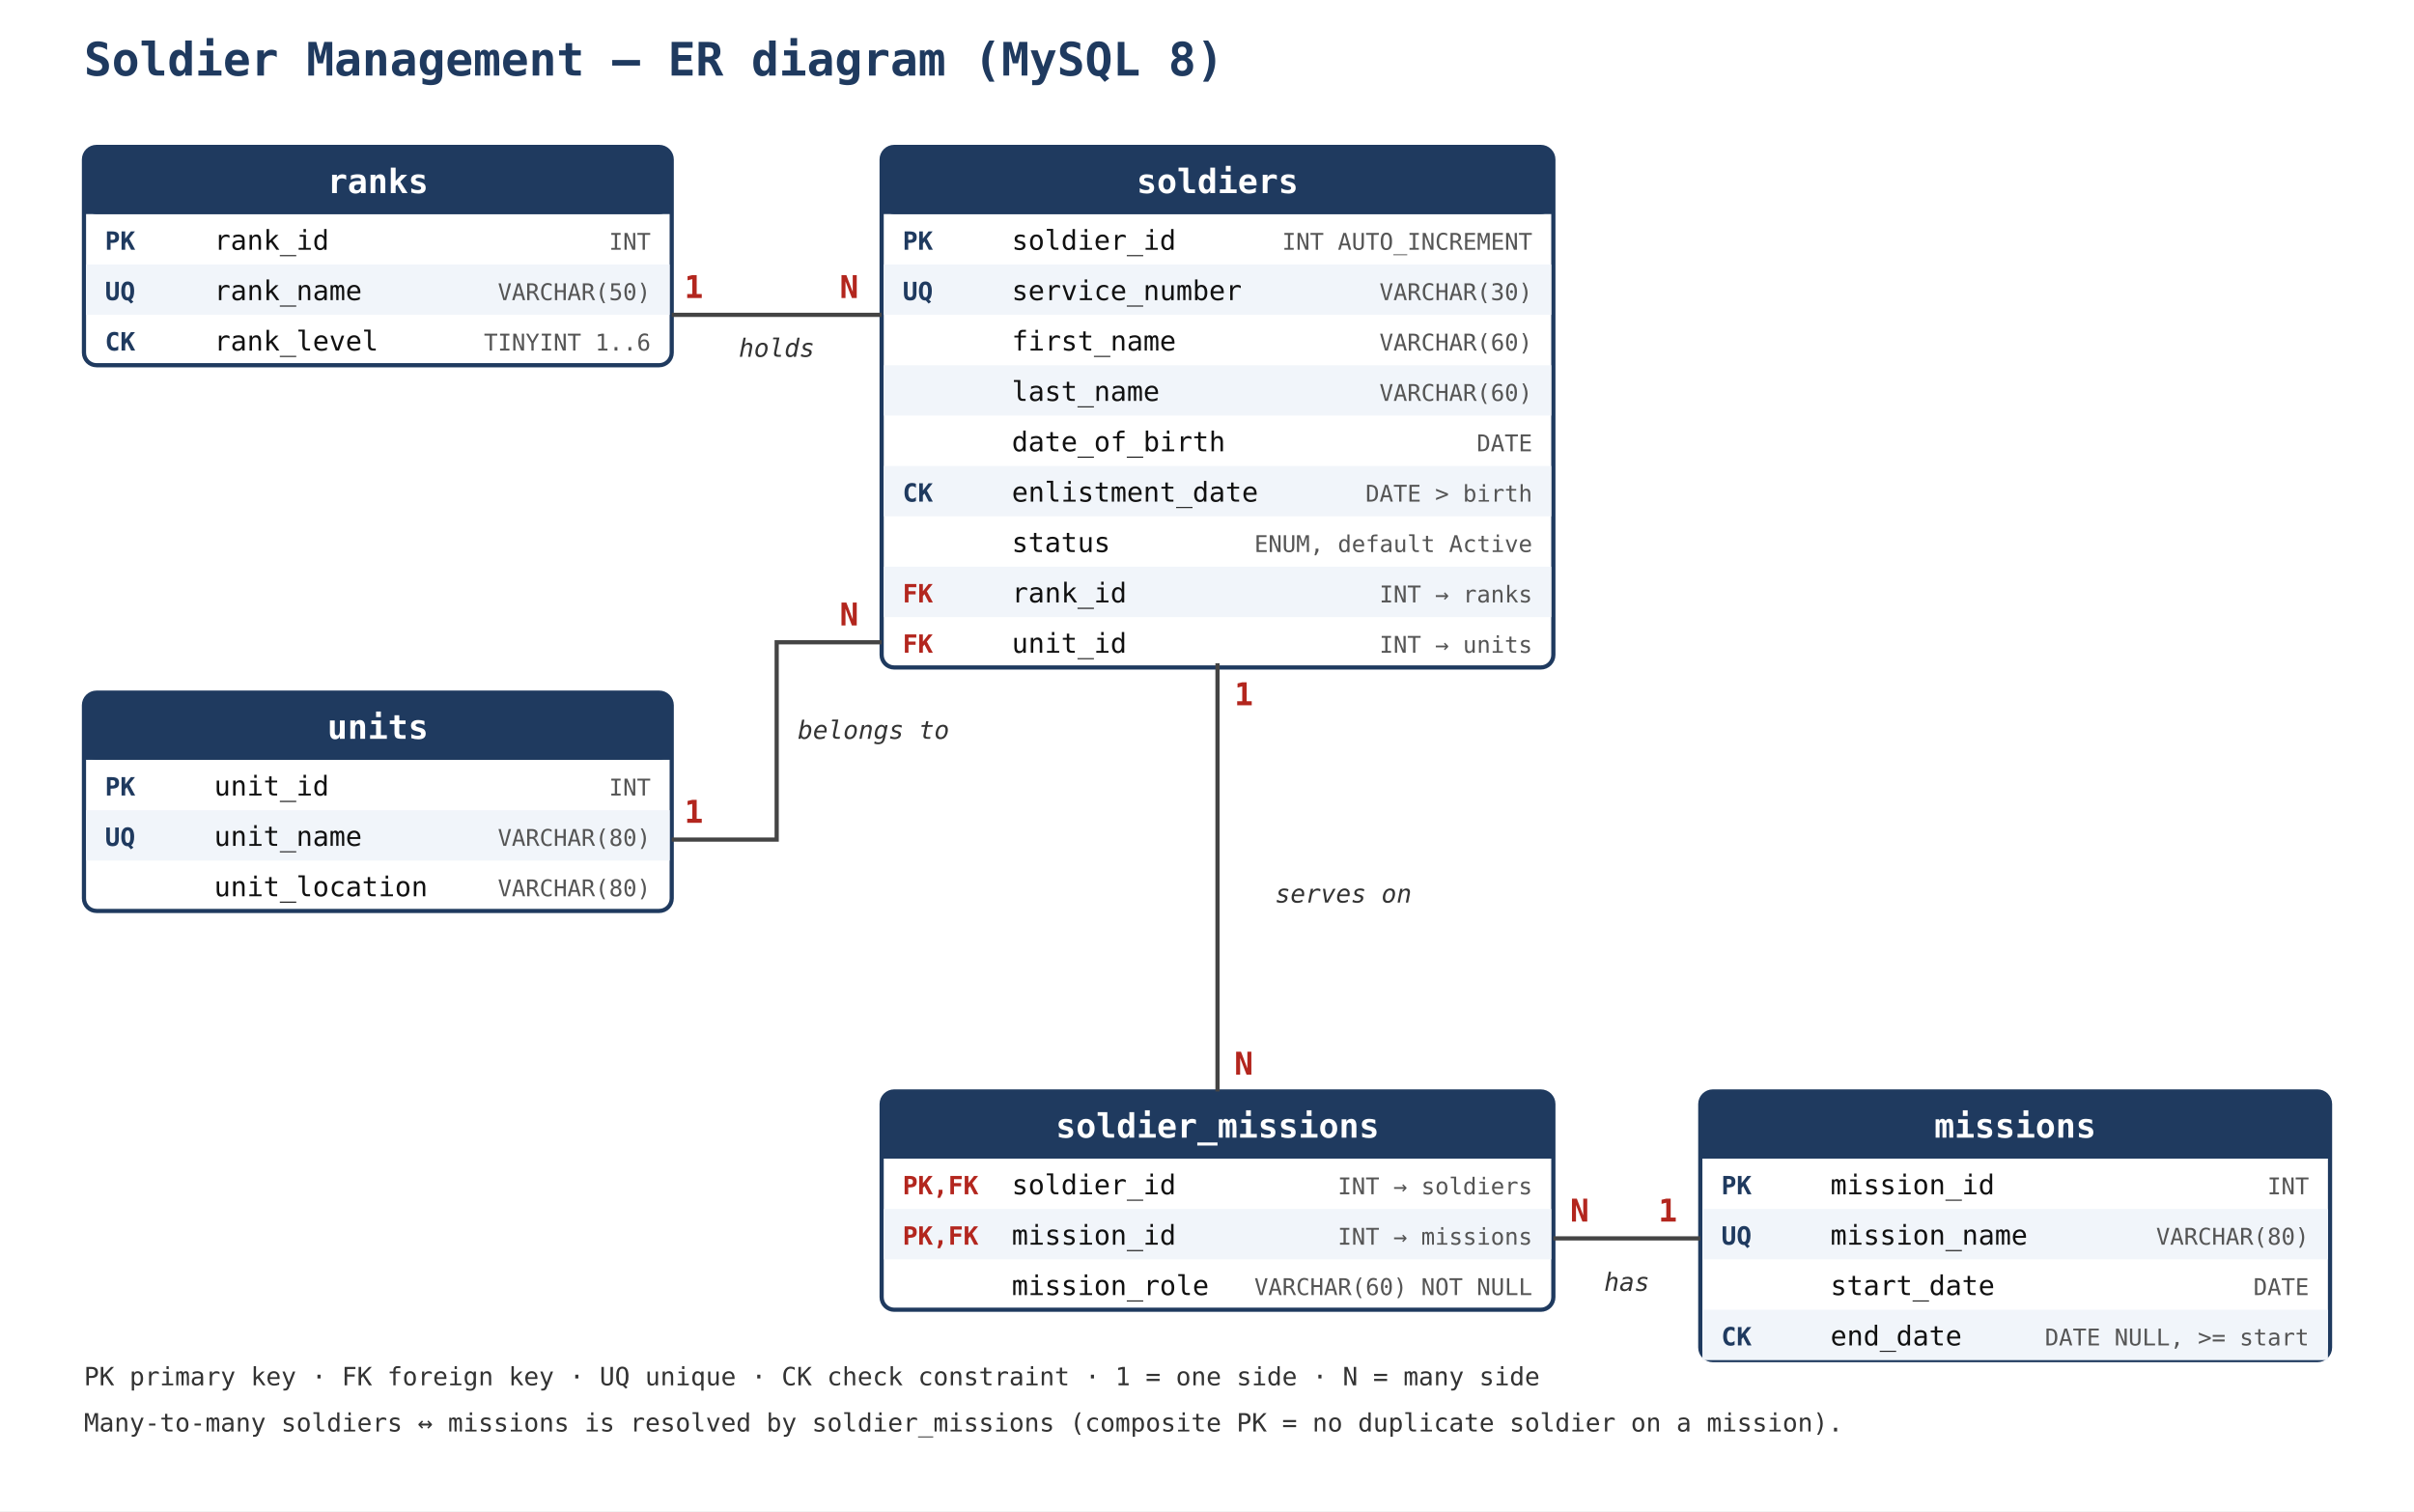
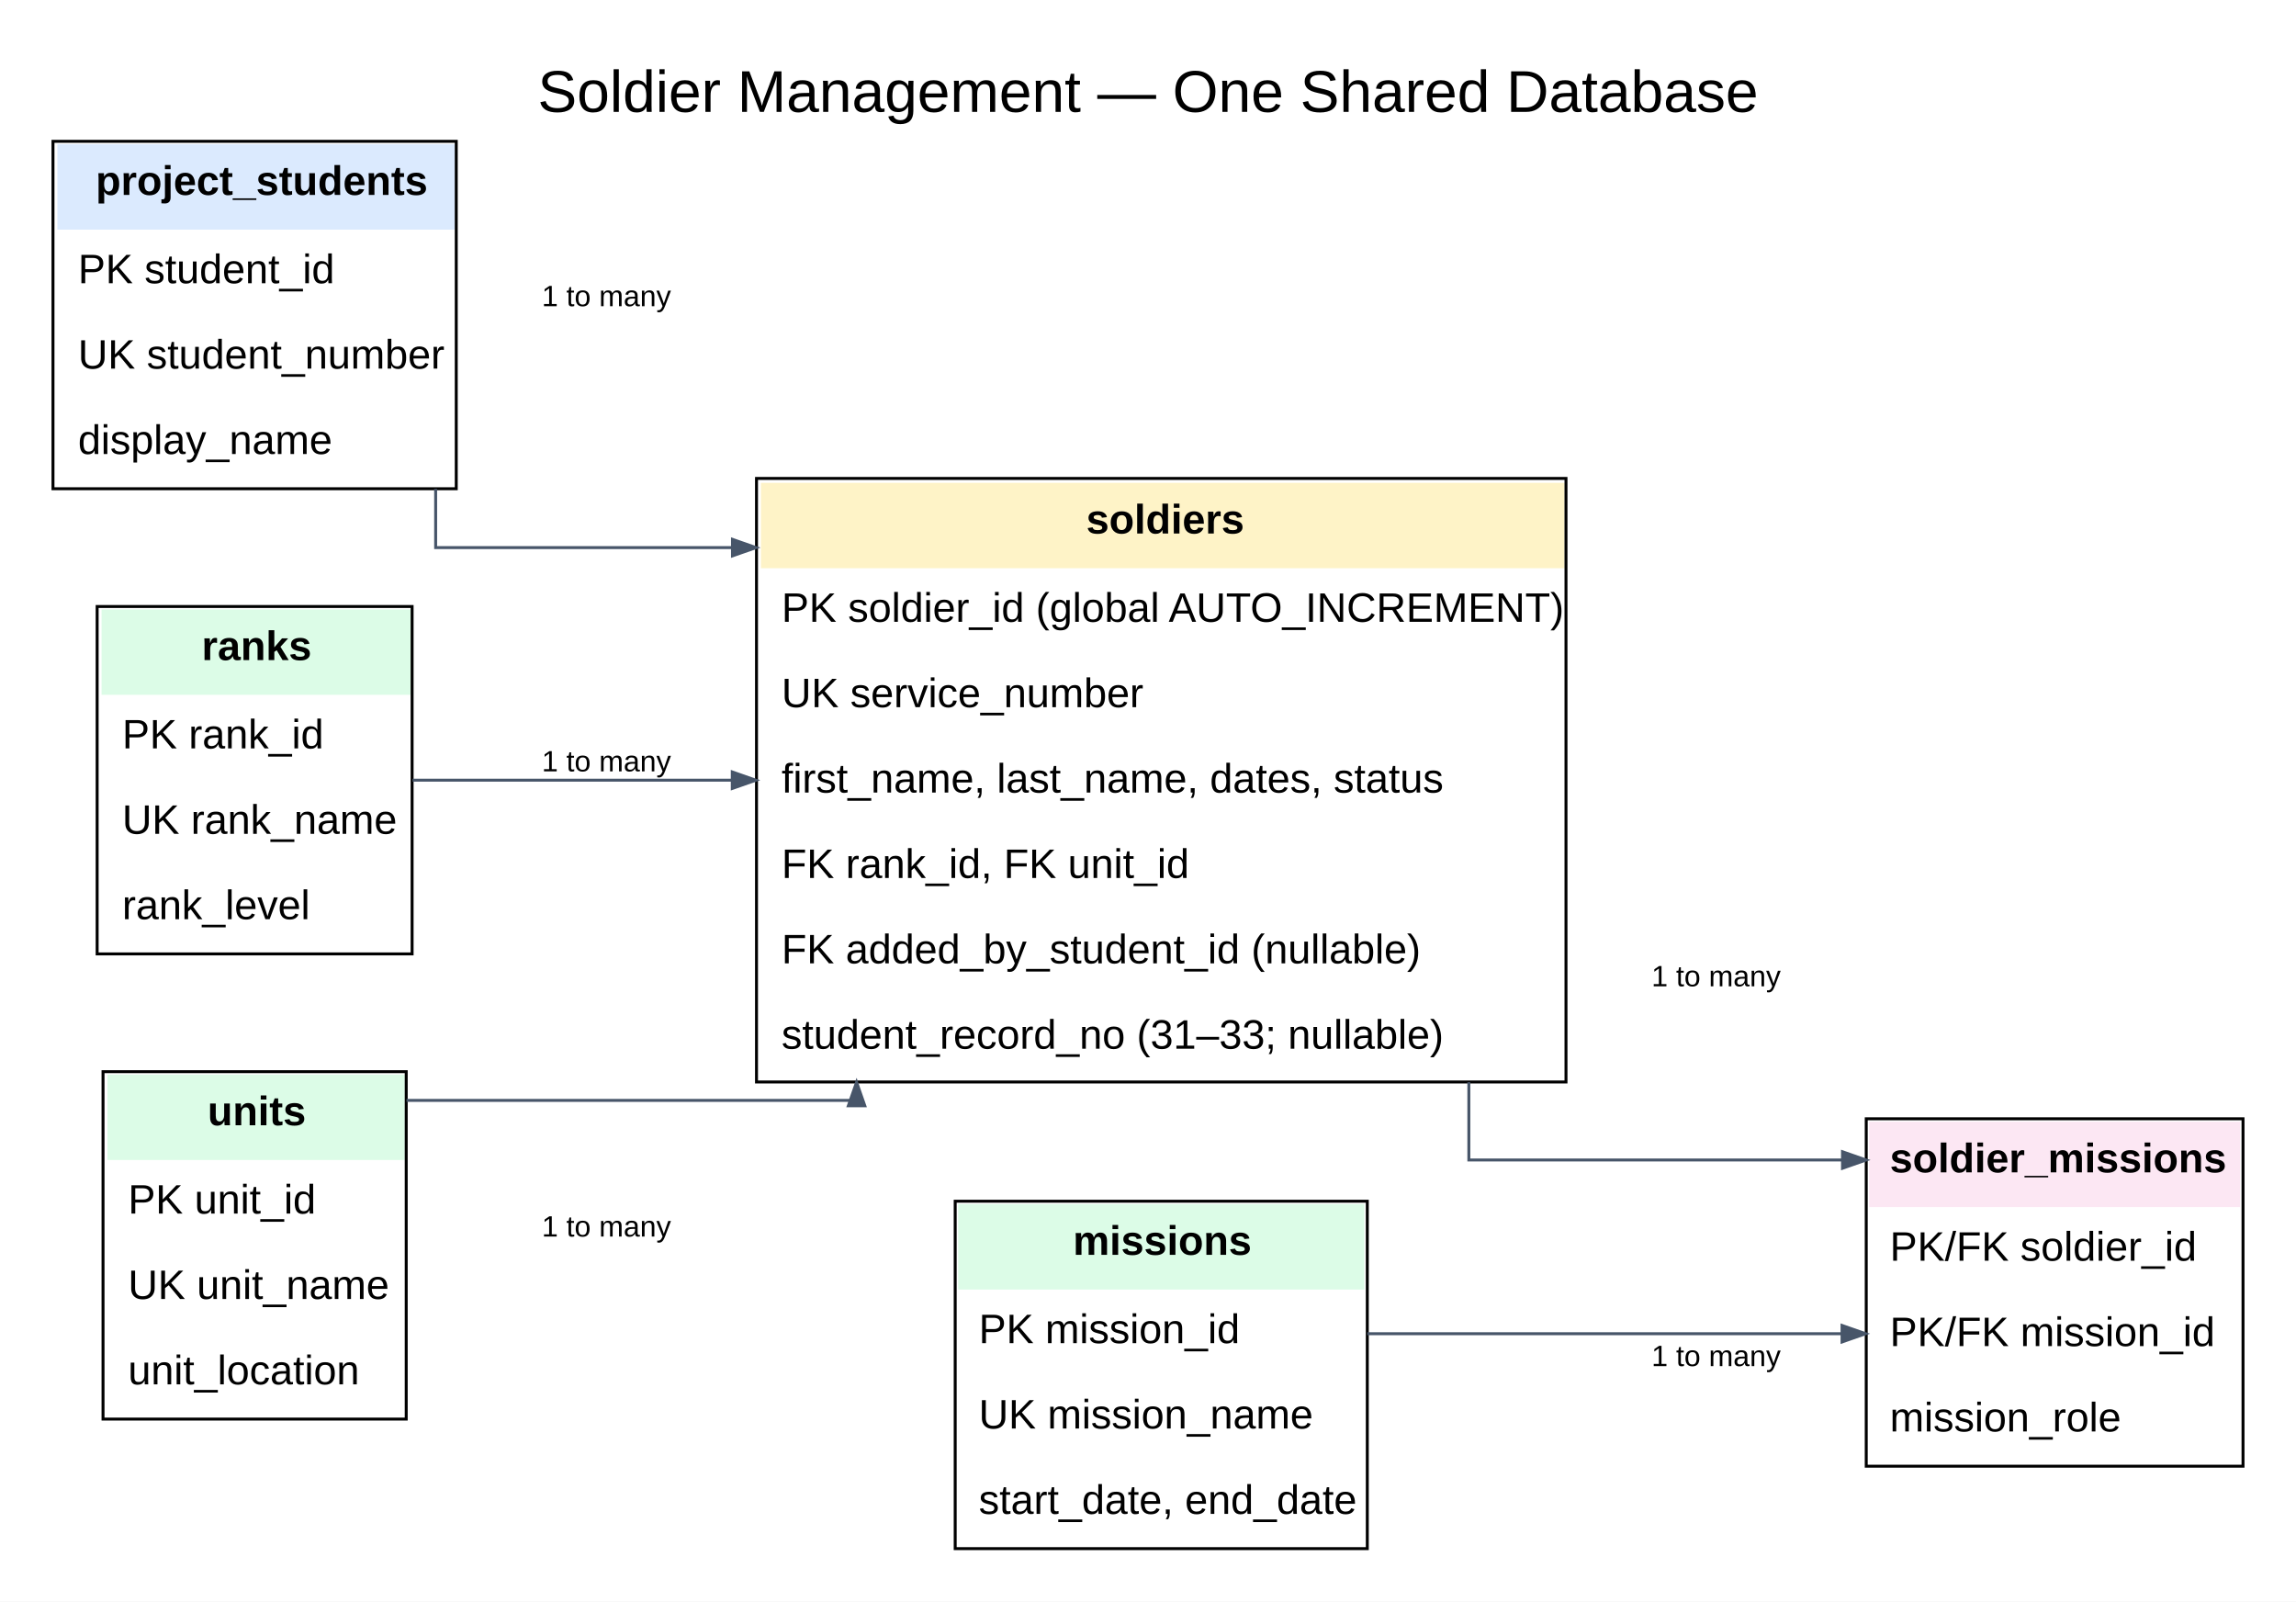
- <svg xmlns="http://www.w3.org/2000/svg" width="1150" height="720" viewBox="0 0 1150 720">
-   <rect width="1150" height="720" fill="#ffffff" />
-   <text x="40" y="36" font-size="22" font-weight="bold" fill="#1f3a5f" font-family="Consolas, Menlo, monospace">Soldier Management — ER diagram (MySQL 8)</text>
-   <rect x="40" y="70" width="280" height="104" rx="6" fill="#ffffff" stroke="#1f3a5f" stroke-width="2" />
-   <rect x="40" y="70" width="280" height="32" rx="6" fill="#1f3a5f" />
-   <rect x="40" y="90" width="280" height="12" fill="#1f3a5f" />
-   <text x="180.0" y="92" text-anchor="middle" fill="#fff" font-size="16" font-weight="bold" font-family="Consolas, Menlo, monospace">ranks</text>
-   <text x="50" y="119" font-size="12" font-weight="bold" fill="#1f3a5f" font-family="Consolas, Menlo, monospace">PK</text>
-   <text x="102" y="119" font-size="13" fill="#111" font-family="Consolas, Menlo, monospace">rank_id</text>
-   <text x="310" y="119" text-anchor="end" font-size="11" fill="#555" font-family="Consolas, Menlo, monospace">INT</text>
-   <rect x="41" y="126" width="278" height="24" fill="#f1f5fa" />
-   <text x="50" y="143" font-size="12" font-weight="bold" fill="#1f3a5f" font-family="Consolas, Menlo, monospace">UQ</text>
-   <text x="102" y="143" font-size="13" fill="#111" font-family="Consolas, Menlo, monospace">rank_name</text>
-   <text x="310" y="143" text-anchor="end" font-size="11" fill="#555" font-family="Consolas, Menlo, monospace">VARCHAR(50)</text>
-   <text x="50" y="167" font-size="12" font-weight="bold" fill="#1f3a5f" font-family="Consolas, Menlo, monospace">CK</text>
-   <text x="102" y="167" font-size="13" fill="#111" font-family="Consolas, Menlo, monospace">rank_level</text>
-   <text x="310" y="167" text-anchor="end" font-size="11" fill="#555" font-family="Consolas, Menlo, monospace">TINYINT 1..6</text>
-   <rect x="40" y="330" width="280" height="104" rx="6" fill="#ffffff" stroke="#1f3a5f" stroke-width="2" />
-   <rect x="40" y="330" width="280" height="32" rx="6" fill="#1f3a5f" />
-   <rect x="40" y="350" width="280" height="12" fill="#1f3a5f" />
-   <text x="180.0" y="352" text-anchor="middle" fill="#fff" font-size="16" font-weight="bold" font-family="Consolas, Menlo, monospace">units</text>
-   <text x="50" y="379" font-size="12" font-weight="bold" fill="#1f3a5f" font-family="Consolas, Menlo, monospace">PK</text>
-   <text x="102" y="379" font-size="13" fill="#111" font-family="Consolas, Menlo, monospace">unit_id</text>
-   <text x="310" y="379" text-anchor="end" font-size="11" fill="#555" font-family="Consolas, Menlo, monospace">INT</text>
-   <rect x="41" y="386" width="278" height="24" fill="#f1f5fa" />
-   <text x="50" y="403" font-size="12" font-weight="bold" fill="#1f3a5f" font-family="Consolas, Menlo, monospace">UQ</text>
-   <text x="102" y="403" font-size="13" fill="#111" font-family="Consolas, Menlo, monospace">unit_name</text>
-   <text x="310" y="403" text-anchor="end" font-size="11" fill="#555" font-family="Consolas, Menlo, monospace">VARCHAR(80)</text>
-   <text x="50" y="427" font-size="12" font-weight="bold" fill="#1f3a5f" font-family="Consolas, Menlo, monospace" />
-   <text x="102" y="427" font-size="13" fill="#111" font-family="Consolas, Menlo, monospace">unit_location</text>
-   <text x="310" y="427" text-anchor="end" font-size="11" fill="#555" font-family="Consolas, Menlo, monospace">VARCHAR(80)</text>
-   <rect x="420" y="70" width="320" height="248" rx="6" fill="#ffffff" stroke="#1f3a5f" stroke-width="2" />
-   <rect x="420" y="70" width="320" height="32" rx="6" fill="#1f3a5f" />
-   <rect x="420" y="90" width="320" height="12" fill="#1f3a5f" />
-   <text x="580.0" y="92" text-anchor="middle" fill="#fff" font-size="16" font-weight="bold" font-family="Consolas, Menlo, monospace">soldiers</text>
-   <text x="430" y="119" font-size="12" font-weight="bold" fill="#1f3a5f" font-family="Consolas, Menlo, monospace">PK</text>
-   <text x="482" y="119" font-size="13" fill="#111" font-family="Consolas, Menlo, monospace">soldier_id</text>
-   <text x="730" y="119" text-anchor="end" font-size="11" fill="#555" font-family="Consolas, Menlo, monospace">INT AUTO_INCREMENT</text>
-   <rect x="421" y="126" width="318" height="24" fill="#f1f5fa" />
-   <text x="430" y="143" font-size="12" font-weight="bold" fill="#1f3a5f" font-family="Consolas, Menlo, monospace">UQ</text>
-   <text x="482" y="143" font-size="13" fill="#111" font-family="Consolas, Menlo, monospace">service_number</text>
-   <text x="730" y="143" text-anchor="end" font-size="11" fill="#555" font-family="Consolas, Menlo, monospace">VARCHAR(30)</text>
-   <text x="430" y="167" font-size="12" font-weight="bold" fill="#1f3a5f" font-family="Consolas, Menlo, monospace" />
-   <text x="482" y="167" font-size="13" fill="#111" font-family="Consolas, Menlo, monospace">first_name</text>
-   <text x="730" y="167" text-anchor="end" font-size="11" fill="#555" font-family="Consolas, Menlo, monospace">VARCHAR(60)</text>
-   <rect x="421" y="174" width="318" height="24" fill="#f1f5fa" />
-   <text x="430" y="191" font-size="12" font-weight="bold" fill="#1f3a5f" font-family="Consolas, Menlo, monospace" />
-   <text x="482" y="191" font-size="13" fill="#111" font-family="Consolas, Menlo, monospace">last_name</text>
-   <text x="730" y="191" text-anchor="end" font-size="11" fill="#555" font-family="Consolas, Menlo, monospace">VARCHAR(60)</text>
-   <text x="430" y="215" font-size="12" font-weight="bold" fill="#1f3a5f" font-family="Consolas, Menlo, monospace" />
-   <text x="482" y="215" font-size="13" fill="#111" font-family="Consolas, Menlo, monospace">date_of_birth</text>
-   <text x="730" y="215" text-anchor="end" font-size="11" fill="#555" font-family="Consolas, Menlo, monospace">DATE</text>
-   <rect x="421" y="222" width="318" height="24" fill="#f1f5fa" />
-   <text x="430" y="239" font-size="12" font-weight="bold" fill="#1f3a5f" font-family="Consolas, Menlo, monospace">CK</text>
-   <text x="482" y="239" font-size="13" fill="#111" font-family="Consolas, Menlo, monospace">enlistment_date</text>
-   <text x="730" y="239" text-anchor="end" font-size="11" fill="#555" font-family="Consolas, Menlo, monospace">DATE &gt; birth</text>
-   <text x="430" y="263" font-size="12" font-weight="bold" fill="#1f3a5f" font-family="Consolas, Menlo, monospace" />
-   <text x="482" y="263" font-size="13" fill="#111" font-family="Consolas, Menlo, monospace">status</text>
-   <text x="730" y="263" text-anchor="end" font-size="11" fill="#555" font-family="Consolas, Menlo, monospace">ENUM, default Active</text>
-   <rect x="421" y="270" width="318" height="24" fill="#f1f5fa" />
-   <text x="430" y="287" font-size="12" font-weight="bold" fill="#b3261e" font-family="Consolas, Menlo, monospace">FK</text>
-   <text x="482" y="287" font-size="13" fill="#111" font-family="Consolas, Menlo, monospace">rank_id</text>
-   <text x="730" y="287" text-anchor="end" font-size="11" fill="#555" font-family="Consolas, Menlo, monospace">INT → ranks</text>
-   <text x="430" y="311" font-size="12" font-weight="bold" fill="#b3261e" font-family="Consolas, Menlo, monospace">FK</text>
-   <text x="482" y="311" font-size="13" fill="#111" font-family="Consolas, Menlo, monospace">unit_id</text>
-   <text x="730" y="311" text-anchor="end" font-size="11" fill="#555" font-family="Consolas, Menlo, monospace">INT → units</text>
-   <rect x="420" y="520" width="320" height="104" rx="6" fill="#ffffff" stroke="#1f3a5f" stroke-width="2" />
-   <rect x="420" y="520" width="320" height="32" rx="6" fill="#1f3a5f" />
-   <rect x="420" y="540" width="320" height="12" fill="#1f3a5f" />
-   <text x="580.0" y="542" text-anchor="middle" fill="#fff" font-size="16" font-weight="bold" font-family="Consolas, Menlo, monospace">soldier_missions</text>
-   <text x="430" y="569" font-size="12" font-weight="bold" fill="#b3261e" font-family="Consolas, Menlo, monospace">PK,FK</text>
-   <text x="482" y="569" font-size="13" fill="#111" font-family="Consolas, Menlo, monospace">soldier_id</text>
-   <text x="730" y="569" text-anchor="end" font-size="11" fill="#555" font-family="Consolas, Menlo, monospace">INT → soldiers</text>
-   <rect x="421" y="576" width="318" height="24" fill="#f1f5fa" />
-   <text x="430" y="593" font-size="12" font-weight="bold" fill="#b3261e" font-family="Consolas, Menlo, monospace">PK,FK</text>
-   <text x="482" y="593" font-size="13" fill="#111" font-family="Consolas, Menlo, monospace">mission_id</text>
-   <text x="730" y="593" text-anchor="end" font-size="11" fill="#555" font-family="Consolas, Menlo, monospace">INT → missions</text>
-   <text x="430" y="617" font-size="12" font-weight="bold" fill="#1f3a5f" font-family="Consolas, Menlo, monospace" />
-   <text x="482" y="617" font-size="13" fill="#111" font-family="Consolas, Menlo, monospace">mission_role</text>
-   <text x="730" y="617" text-anchor="end" font-size="11" fill="#555" font-family="Consolas, Menlo, monospace">VARCHAR(60) NOT NULL</text>
-   <rect x="810" y="520" width="300" height="128" rx="6" fill="#ffffff" stroke="#1f3a5f" stroke-width="2" />
-   <rect x="810" y="520" width="300" height="32" rx="6" fill="#1f3a5f" />
-   <rect x="810" y="540" width="300" height="12" fill="#1f3a5f" />
-   <text x="960.0" y="542" text-anchor="middle" fill="#fff" font-size="16" font-weight="bold" font-family="Consolas, Menlo, monospace">missions</text>
-   <text x="820" y="569" font-size="12" font-weight="bold" fill="#1f3a5f" font-family="Consolas, Menlo, monospace">PK</text>
-   <text x="872" y="569" font-size="13" fill="#111" font-family="Consolas, Menlo, monospace">mission_id</text>
-   <text x="1100" y="569" text-anchor="end" font-size="11" fill="#555" font-family="Consolas, Menlo, monospace">INT</text>
-   <rect x="811" y="576" width="298" height="24" fill="#f1f5fa" />
-   <text x="820" y="593" font-size="12" font-weight="bold" fill="#1f3a5f" font-family="Consolas, Menlo, monospace">UQ</text>
-   <text x="872" y="593" font-size="13" fill="#111" font-family="Consolas, Menlo, monospace">mission_name</text>
-   <text x="1100" y="593" text-anchor="end" font-size="11" fill="#555" font-family="Consolas, Menlo, monospace">VARCHAR(80)</text>
-   <text x="820" y="617" font-size="12" font-weight="bold" fill="#1f3a5f" font-family="Consolas, Menlo, monospace" />
-   <text x="872" y="617" font-size="13" fill="#111" font-family="Consolas, Menlo, monospace">start_date</text>
-   <text x="1100" y="617" text-anchor="end" font-size="11" fill="#555" font-family="Consolas, Menlo, monospace">DATE</text>
-   <rect x="811" y="624" width="298" height="24" fill="#f1f5fa" />
-   <text x="820" y="641" font-size="12" font-weight="bold" fill="#1f3a5f" font-family="Consolas, Menlo, monospace">CK</text>
-   <text x="872" y="641" font-size="13" fill="#111" font-family="Consolas, Menlo, monospace">end_date</text>
-   <text x="1100" y="641" text-anchor="end" font-size="11" fill="#555" font-family="Consolas, Menlo, monospace">DATE NULL, &gt;= start</text>
-   <polyline points="320,150 420,150" fill="none" stroke="#444" stroke-width="2" />
-   <text x="326" y="142" font-size="15" font-weight="bold" fill="#b3261e" font-family="Consolas, Menlo, monospace">1</text>
-   <text x="400" y="142" font-size="15" font-weight="bold" fill="#b3261e" font-family="Consolas, Menlo, monospace">N</text>
-   <text x="370" y="170" text-anchor="middle" font-size="12" font-style="italic" fill="#333" font-family="Consolas, Menlo, monospace">holds</text>
-   <polyline points="320,400 370,400 370,306 420,306" fill="none" stroke="#444" stroke-width="2" />
-   <text x="326" y="392" font-size="15" font-weight="bold" fill="#b3261e" font-family="Consolas, Menlo, monospace">1</text>
-   <text x="400" y="298" font-size="15" font-weight="bold" fill="#b3261e" font-family="Consolas, Menlo, monospace">N</text>
-   <text x="380" y="352" text-anchor="start" font-size="12" font-style="italic" fill="#333" font-family="Consolas, Menlo, monospace">belongs to</text>
-   <polyline points="580,316 580,520" fill="none" stroke="#444" stroke-width="2" />
-   <text x="588" y="336" font-size="15" font-weight="bold" fill="#b3261e" font-family="Consolas, Menlo, monospace">1</text>
-   <text x="588" y="512" font-size="15" font-weight="bold" fill="#b3261e" font-family="Consolas, Menlo, monospace">N</text>
-   <text x="640" y="430" text-anchor="middle" font-size="12" font-style="italic" fill="#333" font-family="Consolas, Menlo, monospace">serves on</text>
-   <polyline points="810,590 740,590" fill="none" stroke="#444" stroke-width="2" />
-   <text x="790" y="582" font-size="15" font-weight="bold" fill="#b3261e" font-family="Consolas, Menlo, monospace">1</text>
-   <text x="748" y="582" font-size="15" font-weight="bold" fill="#b3261e" font-family="Consolas, Menlo, monospace">N</text>
-   <text x="775" y="615" text-anchor="middle" font-size="12" font-style="italic" fill="#333" font-family="Consolas, Menlo, monospace">has</text>
-   <text x="40" y="660" font-size="12" fill="#333" font-family="Consolas, Menlo, monospace">PK primary key · FK foreign key · UQ unique · CK check constraint · 1 = one side · N = many side</text>
-   <text x="40" y="682" font-size="12" fill="#333" font-family="Consolas, Menlo, monospace">Many-to-many soldiers ↔ missions is resolved by soldier_missions (composite PK = no duplicate soldier on a mission).</text>
+ <svg xmlns="http://www.w3.org/2000/svg" width="780pt" height="544pt" viewBox="0.00 0.00 780.00 544.00">
+   <g id="graph0" class="graph" transform="scale(1 1) rotate(0) translate(18 526)">
+     <polygon fill="white" stroke="transparent" points="-18,18 -18,-526 762,-526 762,18 -18,18" />
+     <text text-anchor="middle" x="372" y="-488" font-family="Arial" font-size="20.00">Soldier Management — One Shared Database</text>
+     <g id="node1" class="node">
+       <polygon fill="#dbeafe" stroke="transparent" points="1.5,-448 1.5,-477 136.5,-477 136.5,-448 1.5,-448" />
+       <text text-anchor="start" x="14.5" y="-459.8" font-family="Arial" font-weight="bold" font-size="14.00">project_students</text>
+       <text text-anchor="start" x="8.5" y="-429.8" font-family="Arial" font-size="14.00">PK student_id</text>
+       <text text-anchor="start" x="8.5" y="-400.8" font-family="Arial" font-size="14.00">UK student_number</text>
+       <text text-anchor="start" x="8.5" y="-371.8" font-family="Arial" font-size="14.00">display_name</text>
+       <polygon fill="none" stroke="black" points="0,-360 0,-478 137,-478 137,-360 0,-360" />
+     </g>
+     <g id="node4" class="node">
+       <polygon fill="#fef3c7" stroke="transparent" points="240.5,-333 240.5,-362 513.5,-362 513.5,-333 240.5,-333" />
+       <text text-anchor="start" x="351" y="-344.8" font-family="Arial" font-weight="bold" font-size="14.00">soldiers</text>
+       <text text-anchor="start" x="247.5" y="-314.8" font-family="Arial" font-size="14.00">PK soldier_id (global AUTO_INCREMENT)</text>
+       <text text-anchor="start" x="247.5" y="-285.8" font-family="Arial" font-size="14.00">UK service_number</text>
+       <text text-anchor="start" x="247.5" y="-256.8" font-family="Arial" font-size="14.00">first_name, last_name, dates, status</text>
+       <text text-anchor="start" x="247.5" y="-227.8" font-family="Arial" font-size="14.00">FK rank_id, FK unit_id</text>
+       <text text-anchor="start" x="247.5" y="-198.8" font-family="Arial" font-size="14.00">FK added_by_student_id (nullable)</text>
+       <text text-anchor="start" x="247.5" y="-169.8" font-family="Arial" font-size="14.00">student_record_no (31–33; nullable)</text>
+       <polygon fill="none" stroke="black" points="239,-158.5 239,-363.5 514,-363.5 514,-158.5 239,-158.5" />
+     </g>
+     <g id="edge1" class="edge">
+       <path fill="none" stroke="#475569" d="M130,-359.94C130,-348.51 130,-340 130,-340 130,-340 230.84,-340 230.84,-340" />
+       <polygon fill="#475569" stroke="#475569" points="230.84,-342.8 238.84,-340 230.84,-337.2 230.84,-342.8" />
+       <text text-anchor="middle" x="188" y="-422" font-family="Arial" font-size="10.00">1 to many</text>
+     </g>
+     <g id="node2" class="node">
+       <polygon fill="#dcfce7" stroke="transparent" points="16.5,-290 16.5,-319 121.5,-319 121.5,-290 16.5,-290" />
+       <text text-anchor="start" x="50.5" y="-301.8" font-family="Arial" font-weight="bold" font-size="14.00">ranks</text>
+       <text text-anchor="start" x="23.5" y="-271.8" font-family="Arial" font-size="14.00">PK rank_id</text>
+       <text text-anchor="start" x="23.5" y="-242.8" font-family="Arial" font-size="14.00">UK rank_name</text>
+       <text text-anchor="start" x="23.5" y="-213.8" font-family="Arial" font-size="14.00">rank_level</text>
+       <polygon fill="none" stroke="black" points="15,-202 15,-320 122,-320 122,-202 15,-202" />
+     </g>
+     <g id="edge2" class="edge">
+       <path fill="none" stroke="#475569" d="M122.15,-261C122.15,-261 230.77,-261 230.77,-261" />
+       <polygon fill="#475569" stroke="#475569" points="230.77,-263.8 238.77,-261 230.77,-258.2 230.77,-263.8" />
+       <text text-anchor="middle" x="188" y="-264" font-family="Arial" font-size="10.00">1 to many</text>
+     </g>
+     <g id="node3" class="node">
+       <polygon fill="#dcfce7" stroke="transparent" points="18.5,-132 18.5,-161 119.5,-161 119.5,-132 18.5,-132" />
+       <text text-anchor="start" x="52.5" y="-143.8" font-family="Arial" font-weight="bold" font-size="14.00">units</text>
+       <text text-anchor="start" x="25.5" y="-113.8" font-family="Arial" font-size="14.00">PK unit_id</text>
+       <text text-anchor="start" x="25.5" y="-84.8" font-family="Arial" font-size="14.00">UK unit_name</text>
+       <text text-anchor="start" x="25.5" y="-55.8" font-family="Arial" font-size="14.00">unit_location</text>
+       <polygon fill="none" stroke="black" points="17,-44 17,-162 120,-162 120,-44 17,-44" />
+     </g>
+     <g id="edge3" class="edge">
+       <path fill="none" stroke="#475569" d="M120.1,-152.25C180.69,-152.25 273,-152.25 273,-152.25 273,-152.25 273,-152.87 273,-152.87" />
+       <polygon fill="#475569" stroke="#475569" points="270.2,-150.41 273,-158.41 275.8,-150.41 270.2,-150.41" />
+       <text text-anchor="middle" x="188" y="-106" font-family="Arial" font-size="10.00">1 to many</text>
+     </g>
+     <g id="node6" class="node">
+       <polygon fill="#fce7f3" stroke="transparent" points="617,-116 617,-145 743,-145 743,-116 617,-116" />
+       <text text-anchor="start" x="624" y="-127.8" font-family="Arial" font-weight="bold" font-size="14.00">soldier_missions</text>
+       <text text-anchor="start" x="624" y="-97.8" font-family="Arial" font-size="14.00">PK/FK soldier_id</text>
+       <text text-anchor="start" x="624" y="-68.8" font-family="Arial" font-size="14.00">PK/FK mission_id</text>
+       <text text-anchor="start" x="624" y="-39.8" font-family="Arial" font-size="14.00">mission_role</text>
+       <polygon fill="none" stroke="black" points="616,-28 616,-146 744,-146 744,-28 616,-28" />
+     </g>
+     <g id="edge4" class="edge">
+       <path fill="none" stroke="#475569" d="M481,-158.42C481,-142.93 481,-132 481,-132 481,-132 607.94,-132 607.94,-132" />
+       <polygon fill="#475569" stroke="#475569" points="607.94,-134.8 615.94,-132 607.94,-129.2 607.94,-134.8" />
+       <text text-anchor="middle" x="565" y="-191" font-family="Arial" font-size="10.00">1 to many</text>
+     </g>
+     <g id="node5" class="node">
+       <polygon fill="#dcfce7" stroke="transparent" points="307.5,-88 307.5,-117 445.5,-117 445.5,-88 307.5,-88" />
+       <text text-anchor="start" x="346.5" y="-99.8" font-family="Arial" font-weight="bold" font-size="14.00">missions</text>
+       <text text-anchor="start" x="314.5" y="-69.8" font-family="Arial" font-size="14.00">PK mission_id</text>
+       <text text-anchor="start" x="314.5" y="-40.8" font-family="Arial" font-size="14.00">UK mission_name</text>
+       <text text-anchor="start" x="314.5" y="-11.8" font-family="Arial" font-size="14.00">start_date, end_date</text>
+       <polygon fill="none" stroke="black" points="306.5,0 306.5,-118 446.5,-118 446.5,0 306.5,0" />
+     </g>
+     <g id="edge5" class="edge">
+       <path fill="none" stroke="#475569" d="M446.51,-73C446.51,-73 607.78,-73 607.78,-73" />
+       <polygon fill="#475569" stroke="#475569" points="607.78,-75.8 615.78,-73 607.78,-70.2 607.78,-75.8" />
+       <text text-anchor="middle" x="565" y="-62" font-family="Arial" font-size="10.00">1 to many</text>
+     </g>
+   </g>
</svg>
